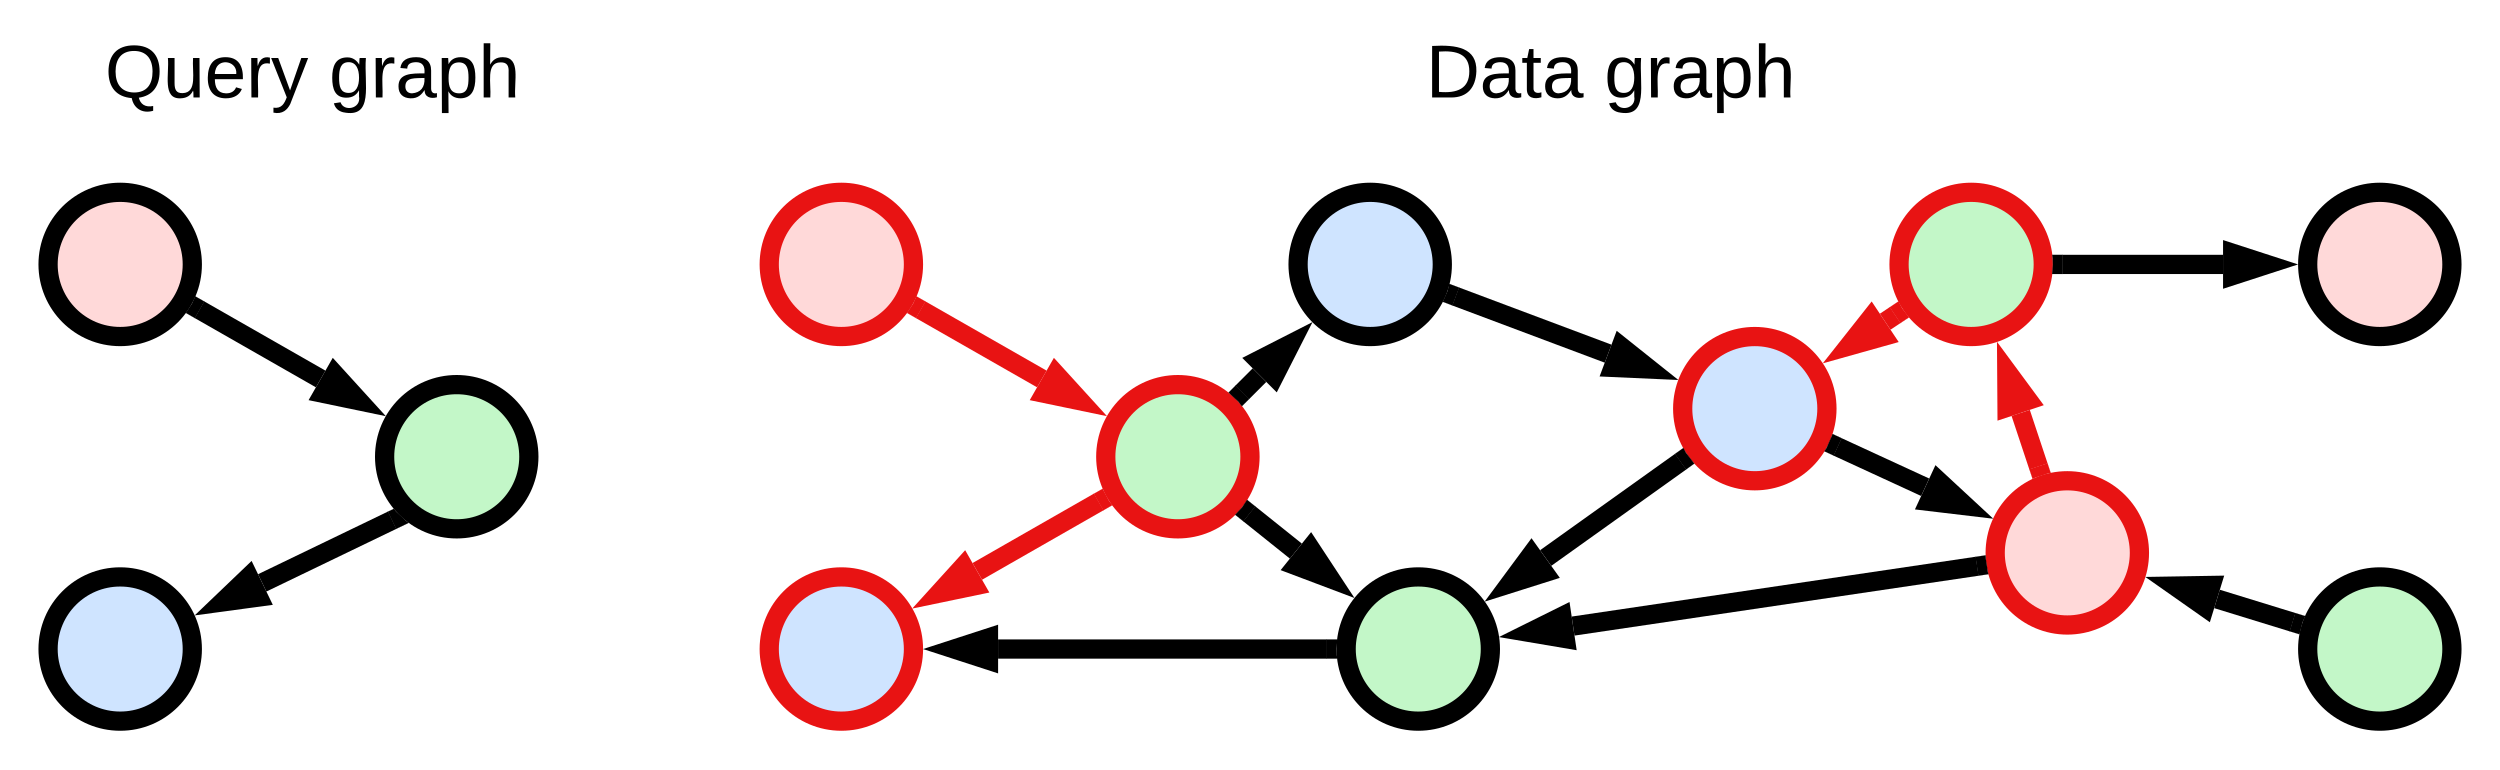
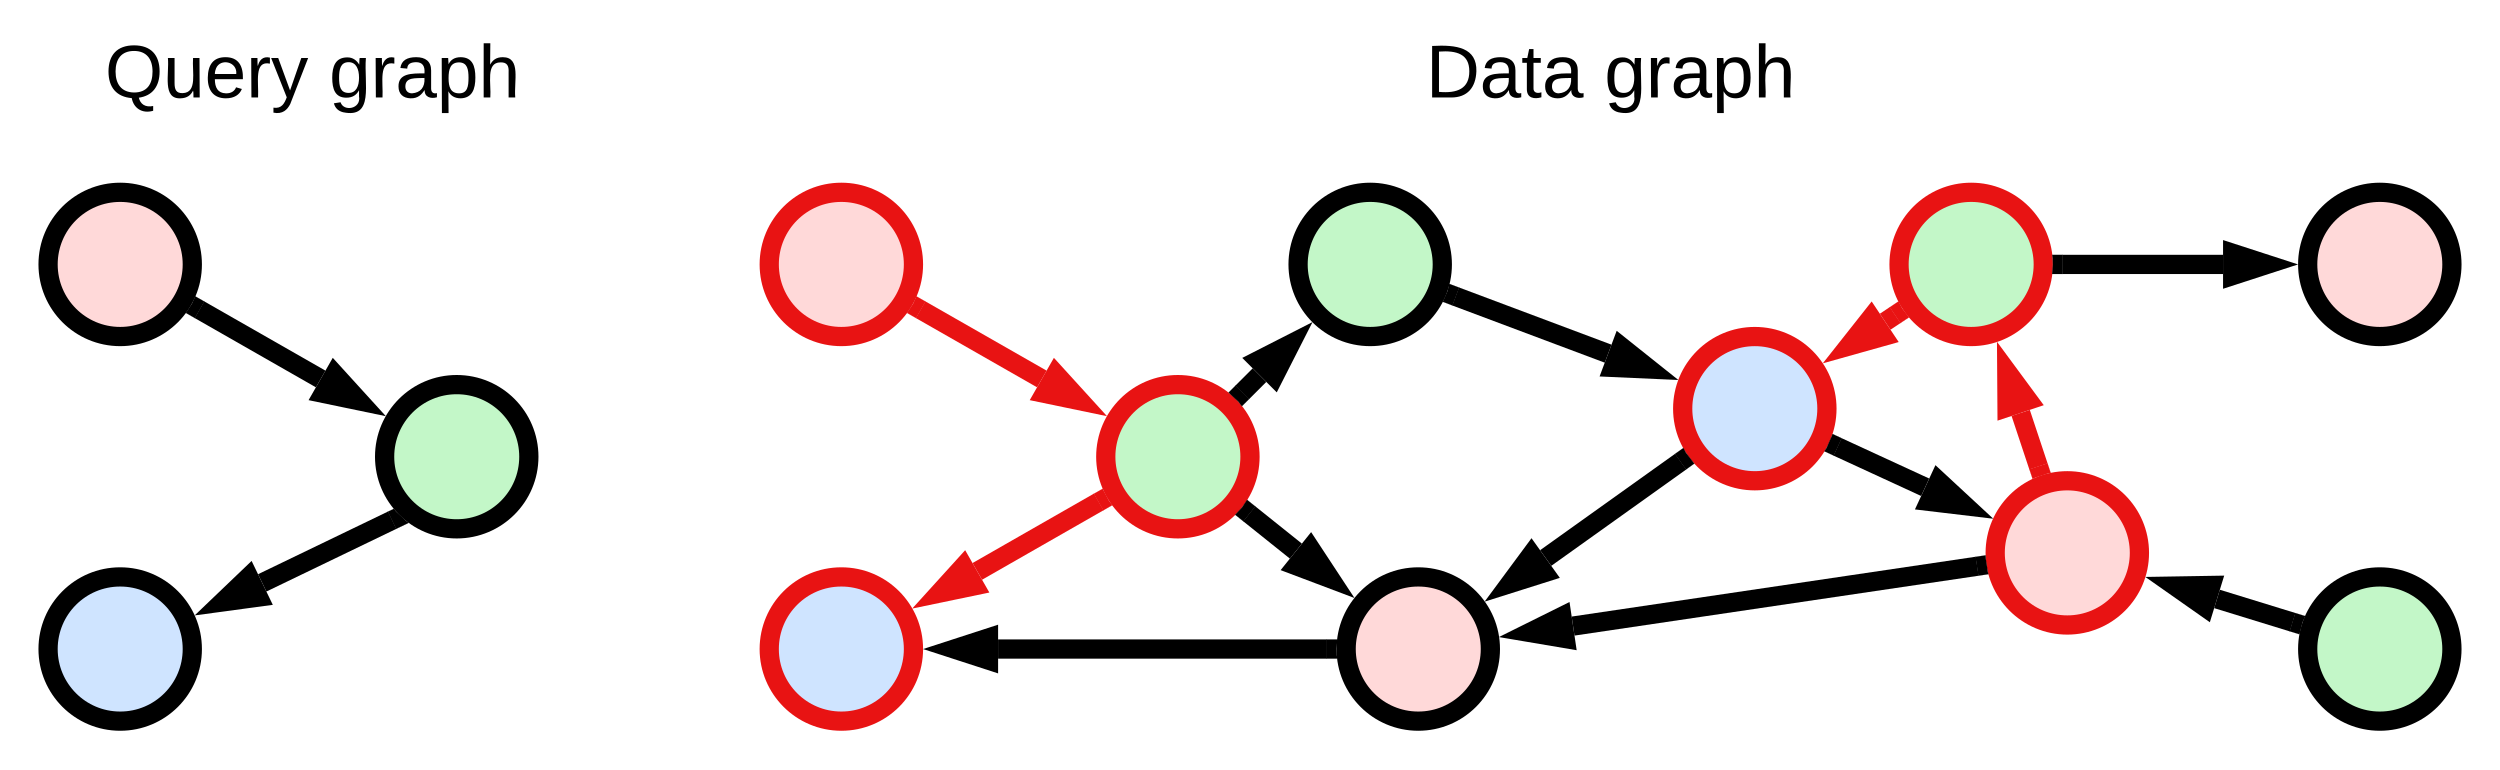
<svg xmlns="http://www.w3.org/2000/svg" xmlns:ns1="lucid" xmlns:xlink="http://www.w3.org/1999/xlink" width="1040" height="320">
  <g transform="translate(-580 -220)" ns1:page-tab-id="0_0">
    <path d="M500 0h1500v1500H500z" fill="#fff" />
+     <path d="M880 226a6 6 0 0 1 6-6h728a6 6 0 0 1 6 6v308a6 6 0 0 1-6 6H886a6 6 0 0 1-6-6z" stroke="#000" stroke-opacity="0" stroke-width="2" fill="#fff" fill-opacity="0" />
+     <use xlink:href="#a" transform="matrix(1,0,0,1,885,225) translate(365 7.111111)" />
+     <use xlink:href="#b" transform="matrix(1,0,0,1,885,225) translate(288.1728 35.55556)" />
+     <use xlink:href="#c" transform="matrix(1,0,0,1,885,225) translate(362.4074 35.55556)" />
    <path d="M660 330c0 16.57-13.43 30-30 30s-30-13.43-30-30 13.43-30 30-30 30 13.43 30 30z" stroke="#000" stroke-width="8" fill="#ffd9d9" />
    <path d="M660 490c0 16.57-13.43 30-30 30s-30-13.43-30-30 13.43-30 30-30 30 13.43 30 30z" stroke="#000" stroke-width="8" fill="#cfe4ff" />
    <path d="M800 410c0 16.57-13.43 30-30 30s-30-13.43-30-30 13.43-30 30-30 30 13.43 30 30z" stroke="#000" stroke-width="8" fill="#c3f7c8" />
    <path d="M960 330c0 16.57-13.43 30-30 30s-30-13.43-30-30 13.43-30 30-30 30 13.43 30 30z" stroke="#e81313" stroke-width="8" fill="#ffd9d9" />
    <path d="M960 490c0 16.57-13.43 30-30 30s-30-13.43-30-30 13.43-30 30-30 30 13.43 30 30z" stroke="#e81313" stroke-width="8" fill="#cfe4ff" />
    <path d="M1100 410c0 16.57-13.43 30-30 30s-30-13.43-30-30 13.43-30 30-30 30 13.43 30 30z" stroke="#e81313" stroke-width="8" fill="#c3f7c8" />
    <path d="M1470 450c0 16.57-13.43 30-30 30s-30-13.43-30-30 13.43-30 30-30 30 13.43 30 30z" stroke="#e81313" stroke-width="8" fill="#ffd9d9" />
    <path d="M1340 390c0 16.57-13.43 30-30 30s-30-13.43-30-30 13.43-30 30-30 30 13.43 30 30z" stroke="#e81313" stroke-width="8" fill="#cfe4ff" />
    <path d="M1430 330c0 16.57-13.43 30-30 30s-30-13.43-30-30 13.43-30 30-30 30 13.43 30 30z" stroke="#e81313" stroke-width="8" fill="#c3f7c8" />
-     <path d="M1200 490c0 16.57-13.43 30-30 30s-30-13.43-30-30 13.43-30 30-30 30 13.43 30 30z" stroke="#000" stroke-width="8" fill="#c3f7c8" />
-     <path d="M1180 330c0 16.57-13.43 30-30 30s-30-13.43-30-30 13.43-30 30-30 30 13.43 30 30z" stroke="#000" stroke-width="8" fill="#cfe4ff" />
+     <path d="M1200 490c0 16.57-13.43 30-30 30s-30-13.43-30-30 13.43-30 30-30 30 13.43 30 30z" stroke="#000" stroke-width="8" fill="#ffd9d9" />
+     <path d="M1180 330c0 16.57-13.43 30-30 30s-30-13.43-30-30 13.43-30 30-30 30 13.43 30 30z" stroke="#000" stroke-width="8" fill="#c3f7c8" />
    <path d="M580 226a6 6 0 0 1 6-6h248a6 6 0 0 1 6 6v308a6 6 0 0 1-6 6H586a6 6 0 0 1-6-6z" stroke="#000" stroke-opacity="0" stroke-width="2" fill="#fff" fill-opacity="0" />
    <use xlink:href="#a" transform="matrix(1,0,0,1,585,225) translate(125 7.111111)" />
-     <use xlink:href="#b" transform="matrix(1,0,0,1,585,225) translate(38.66667 35.55556)" />
+     <use xlink:href="#d" transform="matrix(1,0,0,1,585,225) translate(38.66667 35.55556)" />
    <use xlink:href="#c" transform="matrix(1,0,0,1,585,225) translate(131.9136 35.55556)" />
-     <path d="M880 226a6 6 0 0 1 6-6h728a6 6 0 0 1 6 6v308a6 6 0 0 1-6 6H886a6 6 0 0 1-6-6z" stroke="#000" stroke-opacity="0" stroke-width="2" fill="#fff" fill-opacity="0" />
-     <use xlink:href="#a" transform="matrix(1,0,0,1,885,225) translate(365 7.111111)" />
-     <use xlink:href="#d" transform="matrix(1,0,0,1,885,225) translate(288.1728 35.55556)" />
-     <use xlink:href="#c" transform="matrix(1,0,0,1,885,225) translate(362.4074 35.55556)" />
    <path d="M1600 490c0 16.57-13.43 30-30 30s-30-13.43-30-30 13.43-30 30-30 30 13.43 30 30z" stroke="#000" stroke-width="8" fill="#c3f7c8" />
    <path d="M1600 330c0 16.57-13.43 30-30 30s-30-13.43-30-30 13.43-30 30-30 30 13.43 30 30z" stroke="#000" stroke-width="8" fill="#ffd9d9" />
    <path d="M662.97 348.84l50.44 28.82" stroke="#000" stroke-width="8" fill="none" />
    <path d="M665.03 345.44l-3.95 6.9-3.78-2.16 2.57-3.9 1.34-3.02z" stroke="#000" stroke-width=".05" />
    <path d="M729.27 386.72l-14.7-3.05 4.6-8.05z" stroke="#000" stroke-width="8" />
    <path d="M743.15 436.4l-54.07 26.08" stroke="#000" stroke-width="8" fill="none" />
    <path d="M744.82 432.87l4.16 3.87 1.1.74-5.3 2.55-3.45-7.16 2.55-1.23z" stroke="#000" stroke-width=".05" />
    <path d="M672.63 470.4l10.83-10.36 4.03 8.35z" stroke="#000" stroke-width="8" />
    <path d="M962.97 348.84l50.44 28.82" stroke="#e81313" stroke-width="8" fill="none" />
    <path d="M965.03 345.44l-3.95 6.9-3.78-2.16 2.57-3.9 1.34-3.02z" stroke="#e81313" stroke-width=".05" fill="#e81313" />
    <path d="M1029.27 386.72l-14.7-3.05 4.6-8.05z" stroke="#e81313" stroke-width="8" fill="#e81313" />
    <path d="M1037.08 428.8l-50.53 28.9" stroke="#e81313" stroke-width="8" fill="none" />
    <path d="M1038.7 423.37l2.66 5 1.38 1.78-3.78 2.17-3.94-6.9 3.67-2.1z" stroke="#e81313" stroke-width=".05" fill="#e81313" />
    <path d="M970.7 466.75l10.07-11.1 4.6 8.05z" stroke="#e81313" stroke-width="8" fill="#e81313" />
    <path d="M1428 414.04l-7.4-22.27" stroke="#e81313" stroke-width="8" fill="none" />
    <path d="M1433.1 416.76l-1.13.18-5.34 1.77-1.06.58-1.36-4.08 7.55-2.5z" stroke="#e81313" stroke-width=".05" fill="#e81313" />
    <path d="M1414.82 374.44l8.9 12.07-8.8 2.94z" stroke="#e81313" stroke-width="8" fill="#e81313" />
    <path d="M1368.4 351.06l-4.17 2.78" stroke="#e81313" stroke-width="8" fill="none" />
    <path d="M1371.36 348.36l2.8 3.64-3.63 2.43-4.4-6.62 3.65-2.43z" stroke="#e81313" stroke-width=".05" fill="#e81313" />
    <path d="M1349.04 363.98l9.3-11.77 5.14 7.72z" stroke="#e81313" stroke-width="8" fill="#e81313" />
    <path d="M1344.42 405.9l36.45 16.8" stroke="#000" stroke-width="8" fill="none" />
    <path d="M1346.18 402.32l-3.33 7.22-3.93-1.8.95-1.45 2.28-5.17.15-.6z" stroke="#000" stroke-width=".05" />
    <path d="M1397.46 430.37l-14.9-1.77 3.9-8.42z" stroke="#000" stroke-width="8" />
    <path d="M1096.8 383.2l7.15-7.15" stroke="#000" stroke-width="8" fill="none" />
    <path d="M1099.7 385.93l-3.08 3.07-1.44-1.87-4.1-3.82 3-3z" stroke="#000" stroke-width=".05" />
    <path d="M1116.86 363.14l-6.8 13.36-6.56-6.55z" stroke="#000" stroke-width="8" />
    <path d="M1402.5 455.55l-168.1 24.9" stroke="#000" stroke-width="8" fill="none" />
    <path d="M1406.1 452.53l.84 5.5.28.84-4.23.63-1.18-7.86 4.2-.63z" stroke="#000" stroke-width=".05" />
    <path d="M1216.34 483.13l13.43-6.67 1.36 9.17z" stroke="#000" stroke-width="8" />
    <path d="M1132 490H995.2" stroke="#000" stroke-width="8" fill="none" />
    <path d="M1136 489.9l.1 2.63.2 1.45h-4.4v-7.96h4.42z" stroke="#000" stroke-width=".05" />
    <path d="M976.95 490l14.26-4.63v9.26z" stroke="#000" stroke-width="8" />
    <path d="M1099.67 433.73l19.42 15.54" stroke="#000" stroke-width="8" fill="none" />
    <path d="M1102.23 430.7l-4.97 6.2-3.43-2.75 2.9-3.13 2.05-3.1z" stroke="#000" stroke-width=".05" />
    <path d="M1133.35 460.68l-14.04-5.3 5.8-7.23z" stroke="#000" stroke-width="8" />
    <path d="M1185.54 343.33l63.44 23.8" stroke="#000" stroke-width="8" fill="none" />
    <path d="M1187.04 339.64l-2.8 7.45-4.05-1.54 1.95-4.43.77-3.03z" stroke="#000" stroke-width=".05" />
    <path d="M1266.08 373.53l-14.98-.67 3.25-8.68z" stroke="#000" stroke-width="8" />
    <path d="M1279.15 412.04l-56.15 40.1" stroke="#000" stroke-width="8" fill="none" />
    <path d="M1281.36 408.36l3.46 4.5-3.45 2.47-4.62-6.47 3.54-2.52z" stroke="#000" stroke-width=".05" />
    <path d="M1208.13 462.76l8.92-12.06 5.38 7.54z" stroke="#000" stroke-width="8" />
    <path d="M1438 330h66.8" stroke="#000" stroke-width="8" fill="none" />
    <path d="M1438.1 333.98h-4.42l.33-3.88-.1-2.63-.2-1.45h4.4z" stroke="#000" stroke-width=".05" />
    <path d="M1523.05 330l-14.26 4.63v-9.26z" stroke="#000" stroke-width="8" />
    <path d="M1533.73 478.84l-31.46-9.68" stroke="#000" stroke-width="8" fill="none" />
    <path d="M1539 476.3l-1.15 2.57-1.28 5-4.1-1.26 2.34-7.6z" stroke="#000" stroke-width=".05" />
    <path d="M1484.82 463.8l15-.25-2.73 8.87z" stroke="#000" stroke-width="8" />
    <defs>
-       <path d="M140-251c81 0 123 46 123 126C263-53 228-8 163 1c7 30 30 48 69 40v23c-55 16-95-15-103-61C56-3 17-48 17-125c0-80 42-126 123-126zm0 227c63 0 89-41 89-101s-29-99-89-99c-61 0-89 39-89 99S79-25 140-24" id="e" />
-       <path d="M84 4C-5 8 30-112 23-190h32v120c0 31 7 50 39 49 72-2 45-101 50-169h31l1 190h-30c-1-10 1-25-2-33-11 22-28 36-60 37" id="f" />
-       <path d="M100-194c63 0 86 42 84 106H49c0 40 14 67 53 68 26 1 43-12 49-29l28 8c-11 28-37 45-77 45C44 4 14-33 15-96c1-61 26-98 85-98zm52 81c6-60-76-77-97-28-3 7-6 17-6 28h103" id="g" />
-       <path d="M114-163C36-179 61-72 57 0H25l-1-190h30c1 12-1 29 2 39 6-27 23-49 58-41v29" id="h" />
-       <path d="M179-190L93 31C79 59 56 82 12 73V49c39 6 53-20 64-50L1-190h34L92-34l54-156h33" id="i" />
+       <path d="M30-248c118-7 216 8 213 122C240-48 200 0 122 0H30v-248zM63-27c89 8 146-16 146-99s-60-101-146-95v194" id="e" />
+       <path d="M141-36C126-15 110 5 73 4 37 3 15-17 15-53c-1-64 63-63 125-63 3-35-9-54-41-54-24 1-41 7-42 31l-33-3c5-37 33-52 76-52 45 0 72 20 72 64v82c-1 20 7 32 28 27v20c-31 9-61-2-59-35zM48-53c0 20 12 33 32 33 41-3 63-29 60-74-43 2-92-5-92 41" id="f" />
+       <path d="M59-47c-2 24 18 29 38 22v24C64 9 27 4 27-40v-127H5v-23h24l9-43h21v43h35v23H59v120" id="g" />
      <g id="b">
        <use transform="matrix(0.08641975,0,0,0.08641975,0,0)" xlink:href="#e" />
-         <use transform="matrix(0.08641975,0,0,0.08641975,24.19753,0)" xlink:href="#f" />
-         <use transform="matrix(0.08641975,0,0,0.08641975,41.48148,0)" xlink:href="#g" />
-         <use transform="matrix(0.08641975,0,0,0.08641975,58.76543,0)" xlink:href="#h" />
-         <use transform="matrix(0.08641975,0,0,0.08641975,69.04938,0)" xlink:href="#i" />
+         <use transform="matrix(0.08641975,0,0,0.08641975,22.38272,0)" xlink:href="#f" />
+         <use transform="matrix(0.08641975,0,0,0.08641975,39.66667,0)" xlink:href="#g" />
+         <use transform="matrix(0.08641975,0,0,0.08641975,48.30864,0)" xlink:href="#f" />
      </g>
-       <path d="M177-190C167-65 218 103 67 71c-23-6-38-20-44-43l32-5c15 47 100 32 89-28v-30C133-14 115 1 83 1 29 1 15-40 15-95c0-56 16-97 71-98 29-1 48 16 59 35 1-10 0-23 2-32h30zM94-22c36 0 50-32 50-73 0-42-14-75-50-75-39 0-46 34-46 75s6 73 46 73" id="j" />
-       <path d="M141-36C126-15 110 5 73 4 37 3 15-17 15-53c-1-64 63-63 125-63 3-35-9-54-41-54-24 1-41 7-42 31l-33-3c5-37 33-52 76-52 45 0 72 20 72 64v82c-1 20 7 32 28 27v20c-31 9-61-2-59-35zM48-53c0 20 12 33 32 33 41-3 63-29 60-74-43 2-92-5-92 41" id="k" />
-       <path d="M115-194c55 1 70 41 70 98S169 2 115 4C84 4 66-9 55-30l1 105H24l-1-265h31l2 30c10-21 28-34 59-34zm-8 174c40 0 45-34 45-75s-6-73-45-74c-42 0-51 32-51 76 0 43 10 73 51 73" id="l" />
-       <path d="M106-169C34-169 62-67 57 0H25v-261h32l-1 103c12-21 28-36 61-36 89 0 53 116 60 194h-32v-121c2-32-8-49-39-48" id="m" />
+       <path d="M177-190C167-65 218 103 67 71c-23-6-38-20-44-43l32-5c15 47 100 32 89-28v-30C133-14 115 1 83 1 29 1 15-40 15-95c0-56 16-97 71-98 29-1 48 16 59 35 1-10 0-23 2-32h30zM94-22c36 0 50-32 50-73 0-42-14-75-50-75-39 0-46 34-46 75s6 73 46 73" id="h" />
+       <path d="M114-163C36-179 61-72 57 0H25l-1-190h30c1 12-1 29 2 39 6-27 23-49 58-41v29" id="i" />
+       <path d="M115-194c55 1 70 41 70 98S169 2 115 4C84 4 66-9 55-30l1 105H24l-1-265h31l2 30c10-21 28-34 59-34zm-8 174c40 0 45-34 45-75s-6-73-45-74c-42 0-51 32-51 76 0 43 10 73 51 73" id="j" />
+       <path d="M106-169C34-169 62-67 57 0H25v-261h32l-1 103c12-21 28-36 61-36 89 0 53 116 60 194h-32v-121c2-32-8-49-39-48" id="k" />
      <g id="c">
-         <use transform="matrix(0.08641975,0,0,0.08641975,0,0)" xlink:href="#j" />
-         <use transform="matrix(0.08641975,0,0,0.08641975,17.28395,0)" xlink:href="#h" />
-         <use transform="matrix(0.08641975,0,0,0.08641975,27.5679,0)" xlink:href="#k" />
-         <use transform="matrix(0.08641975,0,0,0.08641975,44.85185,0)" xlink:href="#l" />
-         <use transform="matrix(0.08641975,0,0,0.08641975,62.1358,0)" xlink:href="#m" />
+         <use transform="matrix(0.08641975,0,0,0.08641975,0,0)" xlink:href="#h" />
+         <use transform="matrix(0.08641975,0,0,0.08641975,17.28395,0)" xlink:href="#i" />
+         <use transform="matrix(0.08641975,0,0,0.08641975,27.5679,0)" xlink:href="#f" />
+         <use transform="matrix(0.08641975,0,0,0.08641975,44.85185,0)" xlink:href="#j" />
+         <use transform="matrix(0.08641975,0,0,0.08641975,62.1358,0)" xlink:href="#k" />
      </g>
-       <path d="M30-248c118-7 216 8 213 122C240-48 200 0 122 0H30v-248zM63-27c89 8 146-16 146-99s-60-101-146-95v194" id="n" />
-       <path d="M59-47c-2 24 18 29 38 22v24C64 9 27 4 27-40v-127H5v-23h24l9-43h21v43h35v23H59v120" id="o" />
+       <path d="M140-251c81 0 123 46 123 126C263-53 228-8 163 1c7 30 30 48 69 40v23c-55 16-95-15-103-61C56-3 17-48 17-125c0-80 42-126 123-126zm0 227c63 0 89-41 89-101s-29-99-89-99c-61 0-89 39-89 99S79-25 140-24" id="l" />
+       <path d="M84 4C-5 8 30-112 23-190h32v120c0 31 7 50 39 49 72-2 45-101 50-169h31l1 190h-30c-1-10 1-25-2-33-11 22-28 36-60 37" id="m" />
+       <path d="M100-194c63 0 86 42 84 106H49c0 40 14 67 53 68 26 1 43-12 49-29l28 8c-11 28-37 45-77 45C44 4 14-33 15-96c1-61 26-98 85-98zm52 81c6-60-76-77-97-28-3 7-6 17-6 28h103" id="n" />
+       <path d="M179-190L93 31C79 59 56 82 12 73V49c39 6 53-20 64-50L1-190h34L92-34l54-156h33" id="o" />
      <g id="d">
-         <use transform="matrix(0.08641975,0,0,0.08641975,0,0)" xlink:href="#n" />
-         <use transform="matrix(0.08641975,0,0,0.08641975,22.38272,0)" xlink:href="#k" />
-         <use transform="matrix(0.08641975,0,0,0.08641975,39.66667,0)" xlink:href="#o" />
-         <use transform="matrix(0.08641975,0,0,0.08641975,48.30864,0)" xlink:href="#k" />
+         <use transform="matrix(0.08641975,0,0,0.08641975,0,0)" xlink:href="#l" />
+         <use transform="matrix(0.08641975,0,0,0.08641975,24.19753,0)" xlink:href="#m" />
+         <use transform="matrix(0.08641975,0,0,0.08641975,41.48148,0)" xlink:href="#n" />
+         <use transform="matrix(0.08641975,0,0,0.08641975,58.76543,0)" xlink:href="#i" />
+         <use transform="matrix(0.08641975,0,0,0.08641975,69.04938,0)" xlink:href="#o" />
      </g>
    </defs>
  </g>
</svg>
